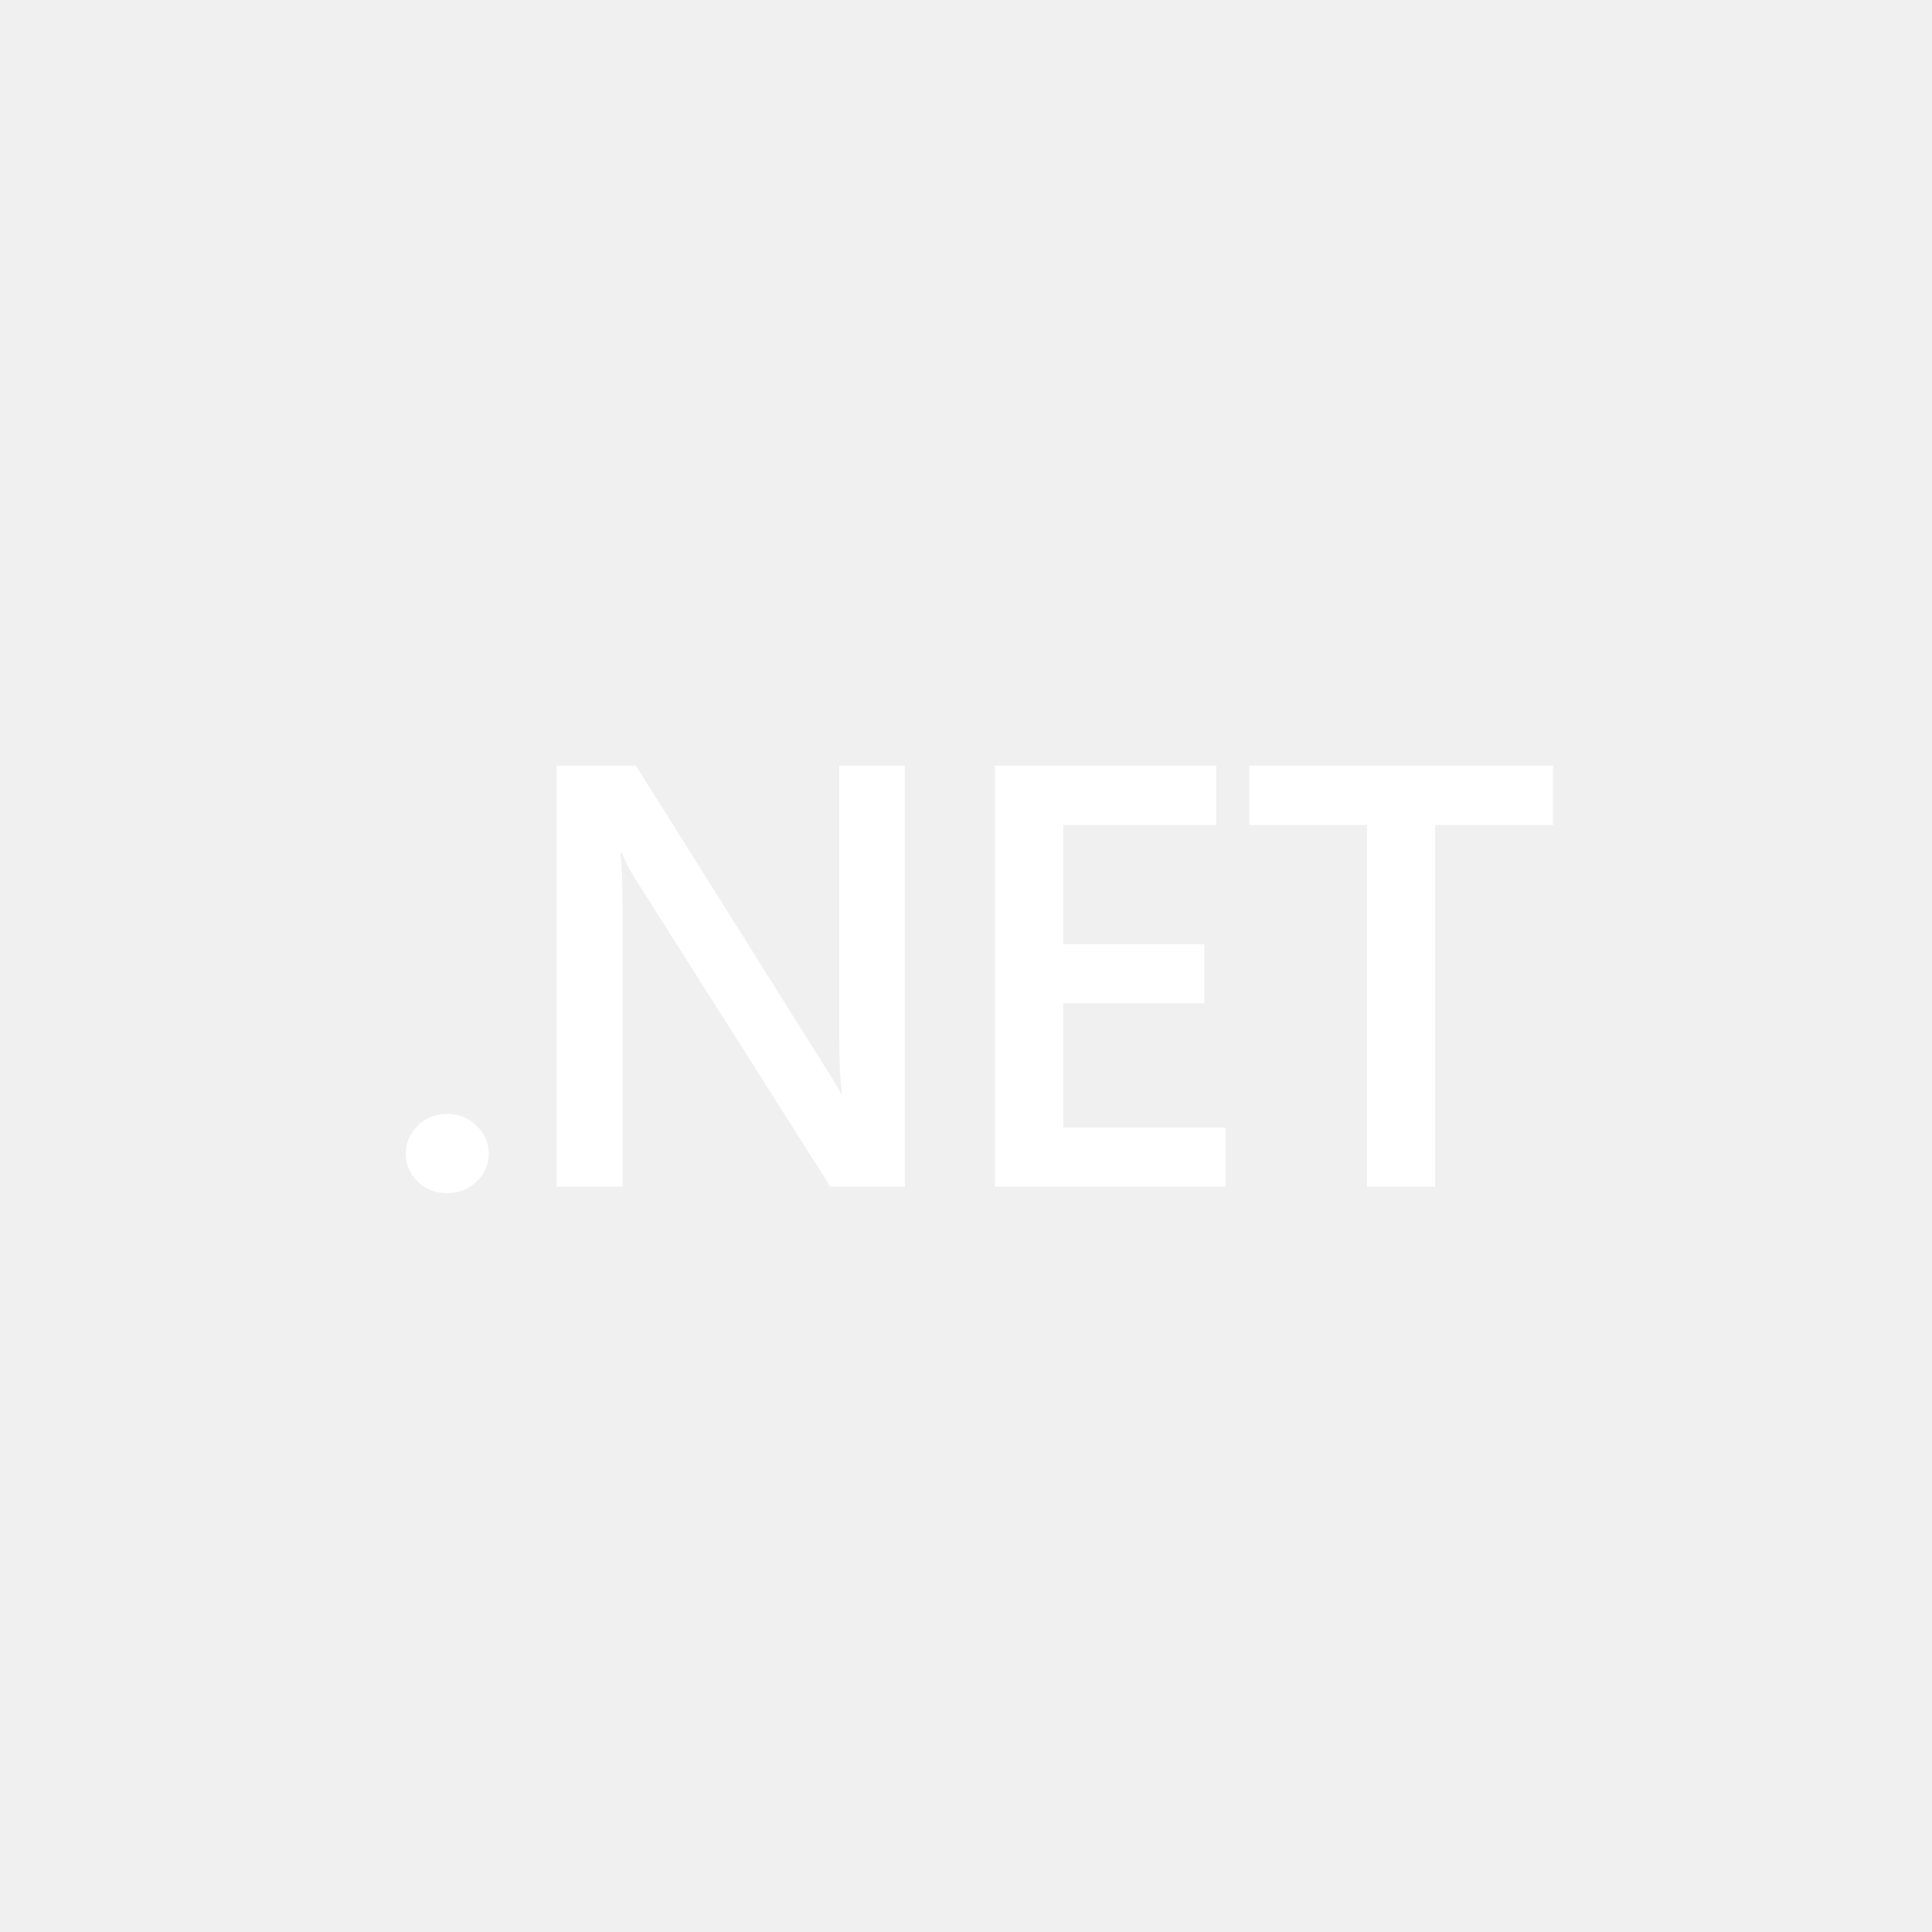
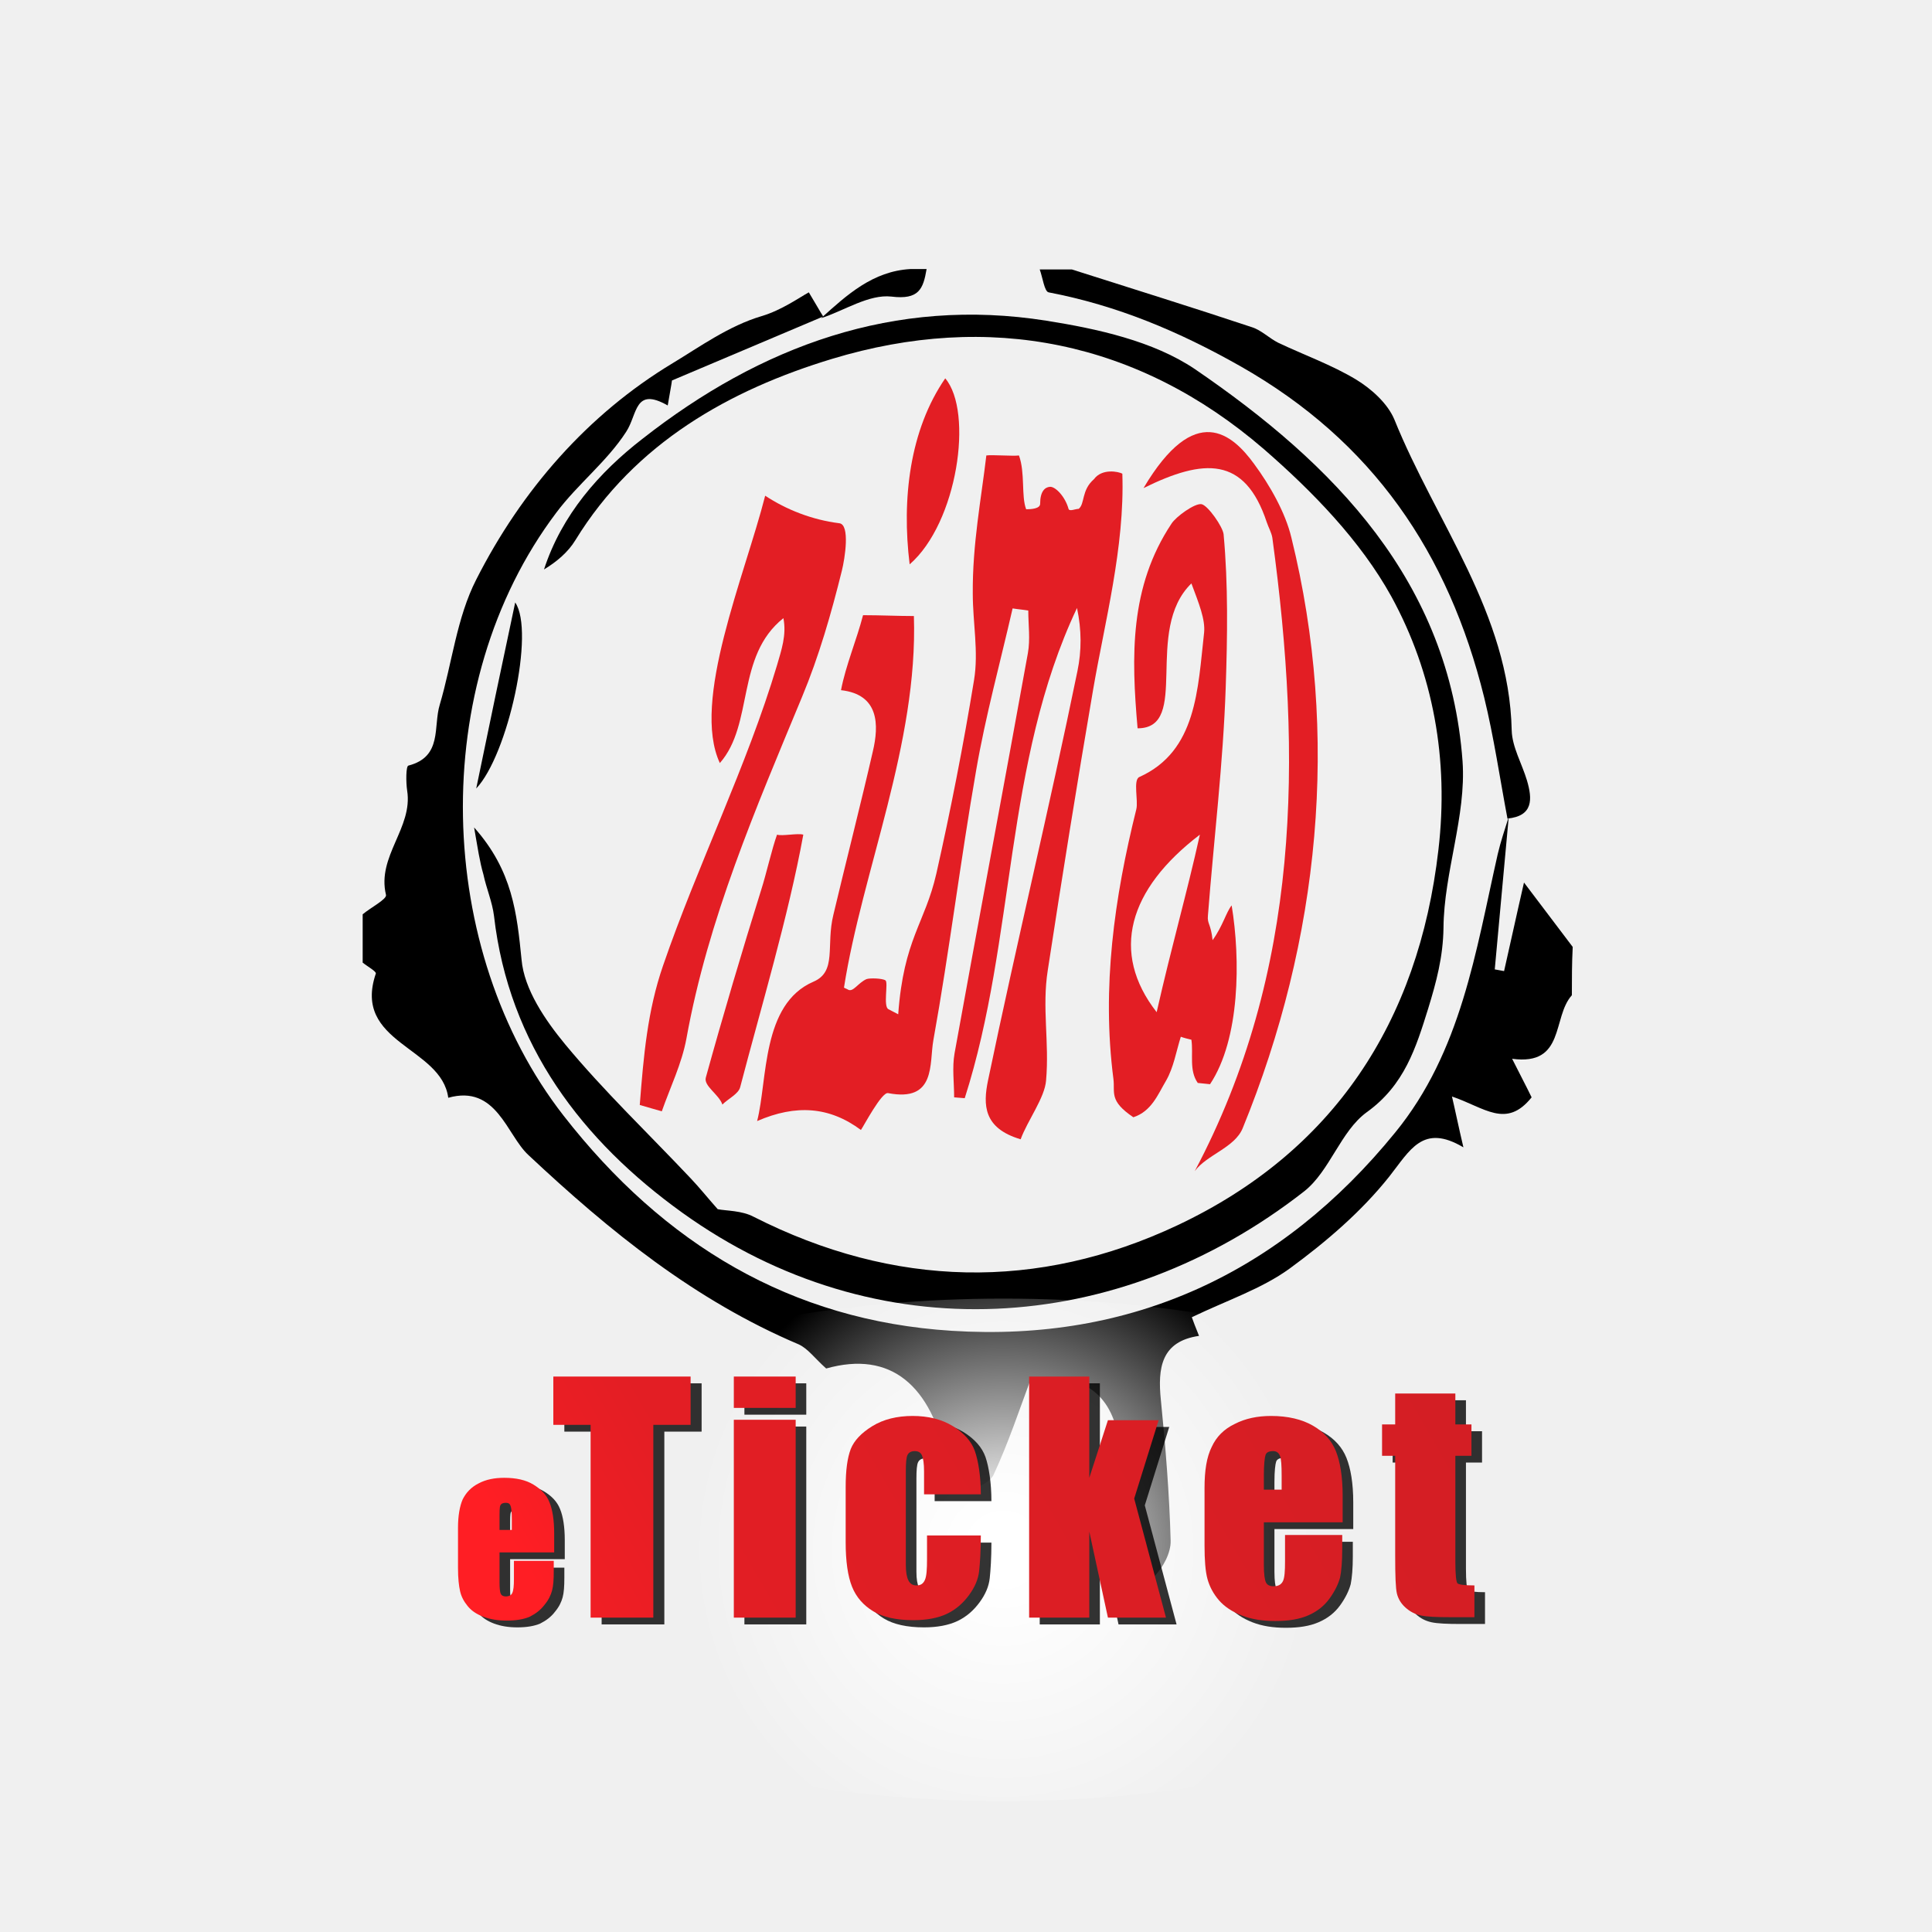
- <svg xmlns="http://www.w3.org/2000/svg" width="456" height="456" viewBox="0 0 456 456" version="1.1" xml:space="preserve" style="fill-rule:evenodd;clip-rule:evenodd;stroke-linejoin:round;stroke-miterlimit:2;">
-   <path d="m 105.5,281.609 c -2.703,0 -5.001,-0.9 -6.893,-2.702 -1.892,-1.848 -2.838,-4.042 -2.838,-6.582 0,-2.587 0.946,-4.804 2.838,-6.652 1.892,-1.848 4.19,-2.772 6.893,-2.772 2.748,0 5.068,0.924 6.96,2.772 1.937,1.848 2.906,4.064 2.906,6.652 0,2.54 -0.968,4.734 -2.906,6.582 -1.892,1.802 -4.212,2.702 -6.96,2.702 z" style="fill:#ffffff;fill-rule:nonzero;stroke-width:0.838" />
-   <path d="M 213.561,280.084 H 195.99 L 149.7,207.054 c -1.171,-1.848 -2.14,-3.765 -2.906,-5.751 h -0.406 c 0.361,2.125 0.541,6.675 0.541,13.65 v 65.132 h -15.543 v -99.36 h 18.719 l 44.737,71.298 c 1.892,2.957 3.109,4.989 3.649,6.098 h 0.27 c -0.45,-2.632 -0.676,-7.09 -0.676,-13.373 v -64.023 h 15.476 z" style="fill:#ffffff;fill-rule:nonzero;stroke-width:0.838" />
-   <path d="m 289.251,280.084 h -54.401 v -99.36 h 52.238 v 13.997 h -36.154 v 28.131 h 33.316 v 13.927 h -33.316 v 29.378 h 38.316 z" style="fill:#ffffff;fill-rule:nonzero;stroke-width:0.838" />
-   <path d="M 366.565,194.721 H 338.722 v 85.363 h -16.084 v -85.363 h -27.775 v -13.997 h 71.701 z" style="fill:#ffffff;fill-rule:nonzero;stroke-width:0.838" />
+ <svg xmlns="http://www.w3.org/2000/svg" version="1.1" id="Layer_1" x="0px" y="0px" viewBox="0 0 456 456" style="enable-background:new 0 0 456 456;" xml:space="preserve">
+   <style type="text/css">
+ 	.st0{fill:none;}
+ 	.st1{fill:#E31E24;}
+ 	.st2{fill:url(#SVGID_1_);}
+ 	.st3{opacity:0.8;}
+ 	.st4{fill:url(#SVGID_2_);}
+ 	.st5{fill:url(#SVGID_3_);}
+ 	.st6{fill:url(#SVGID_4_);}
+ 	.st7{fill:url(#SVGID_5_);}
+ 	.st8{fill:url(#SVGID_6_);}
+ 	.st9{fill:url(#SVGID_7_);}
+ 	.st10{fill:url(#SVGID_8_);}
+ </style>
+   <g>
+     <path class="st0" d="M203.7,147.9c-1.5,5.8-2.7,10.9-4.2,16.7c8.9,1,8.9,6.2,7.4,12.5c-2.6,11.4-4.6,23-7.4,34.4   c-1.8,7.3-2.2,17.6-7,21c-11.8,8.2-10.3,19.6-12.8,29.4c8.4,0.6,16,1.2,24.8,1.9c0.7-0.9,3.3-5.9,4.8-5.6c11.5,2.2,9.8-7,10.7-12.5   c3.7-21.2,6.4-42.6,10.1-63.7c2.2-12.9,5.7-25.5,8.6-38.2c1.2,0.2,2.5,0.3,3.7,0.5c0,3.4,0.5,6.8-0.1,10.1   c-5.7,31.5-11.6,62.9-17.3,94.4c-0.6,3.4-0.1,6.9-0.1,10.4c0.8,0.1,1.7,0.1,2.5,0.2c12.1-37.7,9.2-79.1,26.5-115.7   c1.2,5.2,1.1,10.1,0.1,14.9c-6.5,32.3-13.2,64.5-19.9,96.7c-1.2,5.8-2.2,11.2,6.6,13.9c1.6-4.5,4-8.4,4.4-12.6   c0.7-9-0.6-18.3,0.7-27.2c3.4-22.2,8.2-44.2,11.9-66.4c2.7-15.8,4.6-31.7,6.9-47.5c-0.9-0.5-1.8-1-2.7-1.5   c-3.1,2.5-6.1,5.1-7.6,6.3c-5.2,0-8.9,0-12.4,0c-1.1-3.1-2.6-7.2-4.1-11.3c-1.4,0.2-2.8,0.4-4.2,0.5c-1.2,10.1-2.5,20.3-3.4,30.4   c-0.6,6.8,0.5,13.8-0.6,20.6c-2.5,15.3-5.5,30.6-8.9,45.7c-2.7,11.8-6.3,23.4-9,33.2c-4.5-2.2-8.1-4-12.7-6.3   c4.3-27.5,16.4-55,15.4-85.2C210.8,147.9,207.7,147.9,203.7,147.9z M111.9,195.3c0.9,5.1,1.3,8.1,1.9,11c0.7,3.3,2.1,6.5,2.5,9.8   c3.4,30.6,20.9,53.2,44.4,70c45.8,32.9,103,29.3,146.8-5c6.1-4.8,8.6-14.2,14.8-18.7c8.9-6.4,11.7-15.2,14.5-24.5   c1.9-6.2,3.5-12.1,3.6-19c0.1-13.1,5.5-26.4,4.5-39.3c-3.1-42.6-30.4-70.2-63.2-92.6c-9.7-6.7-22.9-9.5-35-11.4   c-35.9-5.7-67.5,6-95.4,27.9c-10.1,8-19,17.9-23.2,30.8c3.1-1.8,5.7-4.1,7.4-6.9c14.1-23,36.5-35.4,60.6-42.8   c37-11.3,72.2-4.3,101.9,21.3c11.6,10,22.9,21.6,30.1,34.8c9.9,18,13.6,38.5,11.1,59.8c-4.7,40.8-24.9,71.3-61.6,88.6   c-32.8,15.5-66.9,14.9-100-2c-2.8-1.4-6.4-1.4-8.5-1.8c-2.4-2.7-4.3-5.1-6.4-7.3c-9.9-10.5-20.4-20.5-29.6-31.6   c-4.7-5.7-9.7-13-10.3-20C122,215.6,121,205.5,111.9,195.3z M281.2,137.7c1.8,4.9,4.5,8.4,4.1,11.5c-1.6,13.3-1.9,27.2-14.9,35.9   c-1.4,0.9-1.7,3.8-2.2,5.8c-5.2,20.9-8.2,42.1-5.4,63.7c0.4,3.2,3.1,6,4.7,9c2.6-2.8,5.8-5.3,7.7-8.6c1.8-3.1,2.4-6.9,3.5-10.4   c0.8,0.2,1.7,0.4,2.5,0.7c0.5,3.4,1,6.8,1.5,10.2c1,0.1,1.9,0.2,2.9,0.3c6-11.8,3.5-25.3,5.1-38.3c-1.2,1.7-2.4,3.3-4.8,6.6   c-0.4-4-0.9-6-0.8-8c1.4-18,3.6-35.9,4.2-53.9c0.4-11.9-1.3-23.8-2.4-35.7c-0.2-1.8-2-4.5-3.5-4.8c-1.6-0.3-4.3,1.3-5.4,2.8   c-9.9,14.9-9.5,31.7-7.9,48.7C278.8,163.7,271.5,150,281.2,137.7z M151,260.8c1.8,0.5,3.6,1.1,5.4,1.6c2-5.7,4.7-11.3,5.8-17.1   c5.1-28.3,16.4-54.4,27.3-80.7c4-9.6,6.9-19.7,9.4-29.8c0.7-2.8-0.9-8-3.2-9.3c-4.1-2.5-9.5-3-15-4.5c-3,19.6-12.6,38.3-10.7,59.1   c6.6-10.8,3.7-25.2,15-34.2c0.9,4,1,7.9-0.3,11.4c-8.5,23.5-17.8,46.7-25.9,70.3C155.1,238.2,153.6,249.7,151,260.8z M273,113.2   c14.2-8.3,20-6,26.1,10.2c0.4,1.2,1,2.3,1.3,3.6c11.4,51.5,8.7,101.5-15.3,149.5c2.9-3.9,6.2-7.9,8.1-12.5   c18.2-44.5,21.4-90.2,9.9-136.9c-1.5-5.9-5.3-11.5-9-16.5C289,103.6,278.1,102.5,273,113.2z M188.6,201.2c-1.2-0.4-2.5-0.8-3.7-1.1   c-1.3,3.4-2.7,6.7-3.8,10.1c-4.5,14.4-9,28.8-13,43.4c-0.6,2,1.5,4.7,2.3,7.1c1.5-1.4,3.8-2.5,4.2-4.1   C179.5,238.1,184,219.7,188.6,201.2z M214.7,133.2c9.3-11.4,12.8-32.2,7.9-40.9C216.9,105.1,215,117.6,214.7,133.2z M121.6,142.2   c-3.1,15-6,28.5-9.2,43.9C119.8,178.1,126.3,149,121.6,142.2z" />
+     <path d="M371,234.9c-4.7,5.2-1.5,16.7-14.1,15c2,4,3.3,6.4,4.6,9.1c-6,7.5-11.1,2.4-18.8-0.2c0.8,3.4,1.5,6.9,2.7,12   c-9.6-5.7-12.6,0.7-17.5,6.9c-6.6,8.3-14.9,15.4-23.5,21.7c-6.6,4.8-14.8,7.5-23.1,11.5c0.3,0.9,0.9,2.4,1.7,4.4   c-8.9,1.3-9.8,7.5-9,15.2c1.1,11,2,22.1,2.3,33.1c0.1,2.9-1.8,6.4-3.9,8.5c-1.1,1.1-6,0.7-6.8-0.5c-1.5-2.3-1.5-5.7-1.5-8.6   c-0.1-7.2,1.1-14.6,0.2-21.7c-1.5-12.2-8.3-17.2-20.9-16.1c-2.8,7.5-5.4,15.4-8.9,22.9c-0.9,1.9-4.9,3.8-6.7,3.2   c-2-0.6-3.8-4-4.3-6.5c-3.7-17.8-13.2-26.1-28.5-21.8c-2.7-2.4-4.3-4.7-6.5-5.7c-24.5-10.4-44.5-26.6-63.8-44.7   c-5.1-4.7-7.5-16.7-18.9-13.5c-1.6-12.1-22.7-12.8-17.1-29.3c0.2-0.5-2-1.7-3.1-2.6c0-3.8,0-7.6,0-11.4c1.9-1.6,5.8-3.6,5.5-4.6   c-2.2-9.1,6.4-15.8,5-24.6c-0.3-2-0.3-5.8,0.3-5.9c8.1-2.1,5.8-9.2,7.4-14.4c2.9-9.8,4-20.5,8.6-29.5c10.7-21.1,26.3-39,46.4-51.1   c6.3-3.8,13.2-8.8,21-11.1c4.7-1.4,8.9-4.4,11.1-5.6c1.7,2.8,2.5,4.3,3.4,5.7c-11.6,4.9-23.2,9.8-35.7,15.1c-0.1,0.9-0.5,2.9-1,5.9   c-7.9-4.5-7.1,2.1-9.8,6.2c-4.5,7-11.5,12.4-16.5,19.1c-30.7,40.7-28.6,103.4,1.7,142.3c23.7,30.4,53.7,48.4,91.6,50.8   c42.5,2.7,77.7-13.6,104.7-46.8c15.6-19.1,19-42.7,24.2-65.7c0.7-3,1.7-5.9,2.6-8.8c-1.1,12-2.2,24-3.3,36c0.7,0.1,1.5,0.3,2.2,0.4   c1.4-6.1,2.7-12.2,4.7-20.9c4.7,6.2,8.1,10.7,11.5,15.2C371,227.3,371,231.1,371,234.9z" />
+     <path d="M253,63.6c14.1,4.5,28.3,8.9,42.4,13.6c2.3,0.7,4.1,2.6,6.3,3.7c6.1,2.9,12.6,5.2,18.4,8.7c3.6,2.2,7.4,5.6,9,9.4   c9.8,24.3,27.1,45.7,27.7,73.4c0.1,3.9,2.4,7.8,3.6,11.8c1.3,4.4,1.5,8.4-4.6,9c-1.8-9.5-3.2-19.2-5.5-28.6   c-8.4-34-26.2-60.4-57.6-78.2c-14.5-8.2-29-14.3-45.2-17.4c-1-0.2-1.4-3.5-2.1-5.4C247.9,63.6,250.4,63.6,253,63.6z" />
+     <path d="M193.8,75.1c6.1-5.5,12.2-11.1,21.1-11.6c1.3,0,2.5,0,3.8,0c-0.8,4.7-1.8,7.3-8.3,6.5C205.1,69.4,199.3,73.3,193.8,75.1z" />
+     <path class="st1" d="M203.7,145.2c4.1,0,8.2,0.2,12,0.2c1,30.1-12.2,60.2-16.5,87.7c0.3,0.2,0.7,0.3,1,0.5c1.2,0.6,2.3-1.6,4.3-2.5   c0.8-0.3,3.8-0.2,4.5,0.3c0.7,0.5-0.6,6.2,0.7,6.8c0.8,0.4,1.5,0.8,2.3,1.2c1.3-17.8,6.3-21.4,9-33.2c3.4-15.1,6.4-30.4,8.9-45.7   c1.1-6.7-0.3-13.5-0.3-20.4c-0.1-11.6,2-22.4,3.2-32.6c1.4-0.2,6.3,0.2,7.7,0c1.5,4.1,0.5,9.6,1.7,12.7c1.1,0,3.3-0.1,3.3-1.3   c0-2.9,1.1-3.9,2.3-4c1.3-0.1,3.6,2.3,4.4,5.2c0.2,0.7,1.6,0,2.4,0c1.5-1.2,0.6-4.4,3.6-7c1.9-2.6,5.8-1.8,6.7-1.3   c0.6,17.3-4.2,35.2-6.9,51c-3.8,22.2-7.3,44-10.7,66.2c-1.4,8.9,0.4,16.9-0.4,26c-0.3,4.1-4.4,9.5-6,13.9   c-8.8-2.6-8.9-8.1-7.7-13.9c6.7-32.2,14.5-64.4,21.1-96.6c1-4.8,1-9.7-0.1-14.9c-17.3,36.6-14.4,77.9-26.5,115.7   c-0.8-0.1-1.7-0.1-2.5-0.2c0-3.5-0.5-7,0.1-10.4c5.7-31.5,11.6-62.9,17.3-94.4c0.6-3.3,0.1-6.7,0.1-10.1c-1.2-0.2-2.5-0.3-3.7-0.5   c-2.9,12.7-6.4,25.4-8.6,38.2c-3.7,21.2-6.3,42.6-10.1,63.7c-1,5.5,0.7,14.7-10.7,12.5c-1.5-0.3-5.7,7.7-6.4,8.7   c-7.4-5.5-15.3-6.1-24.5-2.1c2.5-9.7,1-27.6,13.3-32.9c5.6-2.4,2.9-8.5,4.7-15.8c2.7-11.4,6.7-27.1,9.3-38.5   c1.5-6.3,1.5-13.5-7.5-14.5C199.6,157.1,202.2,151,203.7,145.2z" />
+     <path d="M111.9,195.3c9.1,10.2,10.1,20.3,11.2,31.2c0.6,7,5.6,14.3,10.3,20c9.2,11.1,19.7,21.1,29.6,31.6c2.1,2.2,4,4.6,6.4,7.3   c2,0.4,5.7,0.3,8.5,1.8c33.1,16.8,67.1,17.5,100,2c36.7-17.3,56.9-47.8,61.6-88.6c2.5-21.3-1.2-41.7-11.1-59.8   c-7.3-13.2-18.6-24.8-30.1-34.8c-29.7-25.6-64.9-32.5-101.9-21.3c-24.1,7.3-46.5,19.8-60.6,42.8c-1.7,2.8-4.4,5.1-7.4,6.9   c4.2-12.9,13-22.9,23.2-30.8c27.9-21.9,59.5-33.6,95.4-27.9c12,1.9,25.2,4.8,35,11.4c32.8,22.4,60.1,50.1,63.2,92.6   c0.9,12.9-4.4,26.2-4.5,39.3c-0.1,6.9-1.7,12.8-3.6,19c-2.9,9.3-5.6,18.1-14.5,24.5c-6.2,4.5-8.7,13.9-14.8,18.7   c-43.9,34.3-101,37.9-146.8,5c-23.5-16.9-40.9-39.5-44.4-70c-0.4-3.3-1.8-6.5-2.5-9.8C113.2,203.3,112.8,200.4,111.9,195.3z" />
+     <path class="st1" d="M281.2,137.7c-11.4,11.1-0.1,34.2-12.7,34.2c-1.5-17-1.9-33.4,8-48.3c1-1.6,5.5-4.9,7.1-4.6   c1.5,0.3,5,5.3,5.2,7.1c1.1,11.9,0.9,24.2,0.5,36.1c-0.6,18-2.8,35.9-4.2,53.9c-0.2,2,0.7,1.9,1.1,5.8c2.4-3.3,3.2-6.6,4.5-8.2   c2.1,12.7,2,31.5-5.1,42.2c-1-0.1-1.9-0.2-2.9-0.3c-2.1-3-1-6.8-1.5-10.2c-0.8-0.2-1.7-0.4-2.5-0.7c-1.1,3.5-1.7,7.3-3.5,10.4   c-1.9,3.2-3.4,7.2-7.7,8.6c-5.8-3.9-4.3-5.8-4.7-9c-2.8-21.6,0.2-42.8,5.4-63.7c0.5-2-0.8-6.9,0.7-7.6   c13.6-6.1,13.8-20.8,15.3-34.1C284.5,146.2,283,142.5,281.2,137.7z M273,238.9c3.7-16.3,7-27.5,10.2-41.9   C266.3,209.9,262,224.8,273,238.9z" />
+     <path class="st1" d="M151,260.8c0.9-11.5,1.8-22.2,5.5-32.9c8.1-23.6,19.8-47.1,26.9-70.9c1-3.5,2.3-7.1,1.5-11.1   c-11.3,9-6.9,25-15,34.2c-6.8-14.6,5.9-44.2,10.7-63.1c5,3.3,11.1,5.7,17.5,6.5c2.6,0.3,1.3,8.4,0.6,11.2   c-2.5,10.1-5.4,20.2-9.4,29.8c-10.9,26.3-22.2,52.4-27.3,80.7c-1.1,5.9-3.8,11.4-5.8,17.1C154.7,261.9,152.8,261.3,151,260.8z" />
+     <path class="st1" d="M269.9,115.2c12.2-20.6,21-12.7,26.1-5.7c3.7,5,7.4,11.5,8.8,17.4c11.5,46.6,6.7,94.9-11.5,139.4   c-1.9,4.6-8.4,6.2-11.3,10.1c24.9-47,25.4-97.4,18.3-149.5c-0.2-1.2-0.9-2.4-1.3-3.6C293.8,107.6,284.1,108.2,269.9,115.2z" />
+     <path class="st1" d="M189.6,197c-3.5,19.2-10.1,41.2-14.9,59.6c-0.4,1.6-2.8,2.7-4.2,4.1c-0.8-2.4-4.5-4.4-3.9-6.4   c4-14.5,8.6-30,13.1-44.4c1.1-3.4,2.5-9.6,3.7-12.9C184.6,197.4,188.3,196.6,189.6,197z" />
+     <path class="st1" d="M214.7,133.2c-1.9-15.4,0-31.7,8.4-43.9C229.8,97.2,226,123.4,214.7,133.2z" />
+     <path d="M121.6,142.2c4.7,6.8-1.7,36-9.2,43.9C115.6,170.6,118.4,157.2,121.6,142.2z" />
+     <path class="st0" d="M273,242c-10.9-14.1-6.8-32.1,10.1-45C280,211.4,276.7,225.7,273,242z" />
+   </g>
+   <radialGradient id="SVGID_1_" cx="236.783" cy="365.822" r="105.544" gradientUnits="userSpaceOnUse">
+     <stop offset="6.703911e-02" style="stop-color:#FFFFFF" />
+     <stop offset="0.7" style="stop-color:#FFFFFF;stop-opacity:0" />
+   </radialGradient>
+   <ellipse class="st2" cx="236.8" cy="365.8" rx="137" ry="59.3" />
+   <g class="st3">
+     <g>
+       <path d="M133.2,368h-12.8v7c0,1.5,0.1,2.4,0.3,2.8c0.2,0.4,0.6,0.6,1.2,0.6c0.7,0,1.3-0.3,1.5-0.8c0.3-0.6,0.4-1.7,0.4-3.3v-4.3    h9.4v2.4c0,2-0.1,3.5-0.4,4.6c-0.3,1.1-0.8,2.2-1.8,3.4c-0.9,1.2-2.1,2.1-3.5,2.8c-1.4,0.6-3.2,0.9-5.4,0.9    c-2.1,0-3.9-0.3-5.5-0.9c-1.6-0.6-2.8-1.4-3.7-2.5c-0.9-1.1-1.5-2.2-1.8-3.5c-0.3-1.3-0.5-3.1-0.5-5.5v-9.5c0-2.8,0.4-5.1,1.1-6.7    c0.8-1.6,2-2.9,3.8-3.8c1.7-0.9,3.7-1.3,6-1.3c2.8,0,5.1,0.5,6.9,1.6c1.8,1.1,3.1,2.4,3.8,4.2c0.7,1.7,1.1,4.2,1.1,7.3V368z     M123.3,362.7v-2.4c0-1.7-0.1-2.8-0.3-3.3c-0.2-0.5-0.5-0.7-1.1-0.7c-0.7,0-1.1,0.2-1.3,0.6c-0.2,0.4-0.2,1.5-0.2,3.4v2.4H123.3z" />
+       <path d="M165.6,326.5v11.4h-8.8v45.5H142v-45.5h-8.8v-11.4H165.6z" />
+       <path d="M190.3,326.5v7.4h-14.6v-7.4H190.3z M190.3,336.7v46.7h-14.6v-46.7H190.3z" />
+       <path d="M234,354.3h-13.4V349c0-1.9-0.2-3.1-0.5-3.8c-0.3-0.7-0.9-1-1.7-1c-0.8,0-1.4,0.3-1.7,0.9s-0.4,1.9-0.4,3.9v22    c0,1.7,0.2,2.9,0.6,3.7s1,1.2,1.9,1.2c1,0,1.6-0.4,2-1.3s0.5-2.5,0.5-4.9v-5.6H234c0,3.7-0.2,6.5-0.4,8.4s-1,3.8-2.4,5.7    s-3.1,3.4-5.2,4.4s-4.8,1.5-7.9,1.5c-4,0-7.2-0.7-9.5-2.1c-2.3-1.4-4-3.3-5-5.8c-1-2.5-1.5-6-1.5-10.5v-13.3c0-4,0.4-6.9,1.2-9    c0.8-2,2.5-3.8,5.1-5.4s5.8-2.4,9.5-2.4c3.7,0,6.9,0.8,9.5,2.4s4.4,3.6,5.2,5.9S234,350,234,354.3z" />
+       <path d="M276,336.7l-5.8,18.6l7.5,28.1h-13.7l-4.4-20.3l0,20.3h-14.2v-56.9h14.2l0,23.9l4.4-13.6H276z" />
+       <path d="M319.2,360.9h-18.4V371c0,2.1,0.2,3.5,0.5,4.1c0.3,0.6,0.9,0.9,1.8,0.9c1.1,0,1.8-0.4,2.2-1.2c0.4-0.8,0.5-2.4,0.5-4.7    v-6.2h13.5v3.4c0,2.9-0.2,5.1-0.5,6.6c-0.4,1.5-1.2,3.2-2.5,5s-3,3.1-5.1,4c-2.1,0.9-4.6,1.3-7.7,1.3c-3,0-5.6-0.4-7.9-1.3    c-2.3-0.9-4.1-2.1-5.4-3.6c-1.3-1.5-2.2-3.2-2.7-5s-0.7-4.5-0.7-7.9v-13.6c0-4.1,0.5-7.3,1.7-9.7c1.1-2.4,2.9-4.2,5.4-5.4    c2.5-1.3,5.4-1.9,8.6-1.9c4,0,7.3,0.8,9.9,2.3c2.6,1.5,4.4,3.5,5.4,6c1,2.5,1.6,6,1.6,10.5V360.9z M305,353.3v-3.4    c0-2.4-0.1-4-0.4-4.7c-0.3-0.7-0.8-1.1-1.6-1.1c-1,0-1.6,0.3-1.8,0.9c-0.2,0.6-0.4,2.2-0.4,4.8v3.4H305z" />
+       <path d="M346,330.5v7.3h3.8v7.4H346v25c0,3.1,0.2,4.8,0.5,5.1s1.6,0.5,4,0.5v7.5h-5.7c-3.2,0-5.5-0.1-6.9-0.4    c-1.4-0.3-2.6-0.9-3.7-1.9s-1.7-2.1-2-3.3c-0.3-1.3-0.4-4.2-0.4-8.8v-23.7h-3.1v-7.4h3.1v-7.3H346z" />
+     </g>
+   </g>
+   <g>
+     <g>
+       <linearGradient id="SVGID_2_" gradientUnits="userSpaceOnUse" x1="100.44" y1="376.751" x2="332.171" y2="242.961">
+         <stop offset="8.938547e-02" style="stop-color:#FF1E24" />
+         <stop offset="0.251" style="stop-color:#E31E24" />
+         <stop offset="1" style="stop-color:#D11E24" />
+       </linearGradient>
+       <path class="st4" d="M130.7,366.4h-12.8v7c0,1.5,0.1,2.4,0.3,2.8c0.2,0.4,0.6,0.6,1.2,0.6c0.7,0,1.3-0.3,1.5-0.8    c0.3-0.6,0.4-1.7,0.4-3.3v-4.3h9.4v2.4c0,2-0.1,3.5-0.4,4.6c-0.3,1.1-0.8,2.2-1.8,3.4c-0.9,1.2-2.1,2.1-3.5,2.8    c-1.4,0.6-3.2,0.9-5.4,0.9c-2.1,0-3.9-0.3-5.5-0.9c-1.6-0.6-2.8-1.4-3.7-2.5c-0.9-1.1-1.5-2.2-1.8-3.5c-0.3-1.3-0.5-3.1-0.5-5.5    v-9.5c0-2.8,0.4-5.1,1.1-6.7c0.8-1.6,2-2.9,3.8-3.8c1.7-0.9,3.7-1.3,6-1.3c2.8,0,5.1,0.5,6.9,1.6c1.8,1.1,3.1,2.4,3.8,4.2    c0.7,1.7,1.1,4.2,1.1,7.3V366.4z M120.8,361.1v-2.4c0-1.7-0.1-2.8-0.3-3.3c-0.2-0.5-0.5-0.7-1.1-0.7c-0.7,0-1.1,0.2-1.3,0.6    c-0.2,0.4-0.2,1.5-0.2,3.4v2.4H120.8z" />
+       <linearGradient id="SVGID_3_" gradientUnits="userSpaceOnUse" x1="60.665" y1="400.559" x2="455.474" y2="172.617">
+         <stop offset="8.938547e-02" style="stop-color:#FF1E24" />
+         <stop offset="0.251" style="stop-color:#E31E24" />
+         <stop offset="1" style="stop-color:#D11E24" />
+       </linearGradient>
+       <path class="st5" d="M163,324.9v11.4h-8.8v45.5h-14.8v-45.5h-8.8v-11.4H163z" />
+       <linearGradient id="SVGID_4_" gradientUnits="userSpaceOnUse" x1="-20.162" y1="469.183" x2="590.131" y2="116.83">
+         <stop offset="8.938547e-02" style="stop-color:#FF1E24" />
+         <stop offset="0.251" style="stop-color:#E31E24" />
+         <stop offset="1" style="stop-color:#D11E24" />
+       </linearGradient>
+       <path class="st6" d="M187.8,324.9v7.4h-14.6v-7.4H187.8z M187.8,335.1v46.7h-14.6v-46.7H187.8z" />
+       <linearGradient id="SVGID_5_" gradientUnits="userSpaceOnUse" x1="65.812" y1="444.931" x2="404.745" y2="249.248">
+         <stop offset="8.938547e-02" style="stop-color:#FF1E24" />
+         <stop offset="0.251" style="stop-color:#E31E24" />
+         <stop offset="1" style="stop-color:#D11E24" />
+       </linearGradient>
+       <path class="st7" d="M231.5,352.7h-13.4v-5.4c0-1.9-0.2-3.1-0.5-3.8c-0.3-0.7-0.9-1-1.7-1c-0.8,0-1.4,0.3-1.7,0.9    s-0.4,1.9-0.4,3.9v22c0,1.7,0.2,2.9,0.6,3.7s1,1.2,1.9,1.2c1,0,1.6-0.4,2-1.3s0.5-2.5,0.5-4.9v-5.6h12.7c0,3.7-0.2,6.5-0.4,8.4    s-1,3.8-2.4,5.7s-3.1,3.4-5.2,4.4s-4.8,1.5-7.9,1.5c-4,0-7.2-0.7-9.5-2.1c-2.3-1.4-4-3.3-5-5.8c-1-2.5-1.5-6-1.5-10.5V351    c0-4,0.4-6.9,1.2-9c0.8-2,2.5-3.8,5.1-5.4s5.8-2.4,9.5-2.4c3.7,0,6.9,0.8,9.5,2.4s4.4,3.6,5.2,5.9S231.5,348.4,231.5,352.7z" />
+       <linearGradient id="SVGID_6_" gradientUnits="userSpaceOnUse" x1="24.954" y1="488.502" x2="423.485" y2="258.41">
+         <stop offset="8.938547e-02" style="stop-color:#FF1E24" />
+         <stop offset="0.251" style="stop-color:#E31E24" />
+         <stop offset="1" style="stop-color:#D11E24" />
+       </linearGradient>
+       <path class="st8" d="M273.5,335.1l-5.8,18.6l7.5,28.1h-13.7l-4.4-20.3l0,20.3h-14.2v-56.9h14.2l0,23.9l4.4-13.6H273.5z" />
+       <linearGradient id="SVGID_7_" gradientUnits="userSpaceOnUse" x1="61.289" y1="496.523" x2="394.545" y2="304.118">
+         <stop offset="8.938547e-02" style="stop-color:#FF1E24" />
+         <stop offset="0.251" style="stop-color:#E31E24" />
+         <stop offset="1" style="stop-color:#D11E24" />
+       </linearGradient>
+       <path class="st9" d="M316.7,359.3h-18.4v10.1c0,2.1,0.2,3.5,0.5,4.1c0.3,0.6,0.9,0.9,1.8,0.9c1.1,0,1.8-0.4,2.2-1.2    c0.4-0.8,0.5-2.4,0.5-4.7v-6.2h13.5v3.4c0,2.9-0.2,5.1-0.5,6.6c-0.4,1.5-1.2,3.2-2.5,5s-3,3.1-5.1,4c-2.1,0.9-4.6,1.3-7.7,1.3    c-3,0-5.6-0.4-7.9-1.3c-2.3-0.9-4.1-2.1-5.4-3.6c-1.3-1.5-2.2-3.2-2.7-5s-0.7-4.5-0.7-7.9v-13.6c0-4.1,0.5-7.3,1.7-9.7    c1.1-2.4,2.9-4.2,5.4-5.4c2.5-1.3,5.4-1.9,8.6-1.9c4,0,7.3,0.8,9.9,2.3c2.6,1.5,4.4,3.5,5.4,6c1,2.5,1.6,6,1.6,10.5V359.3z     M302.5,351.7v-3.4c0-2.4-0.1-4-0.4-4.7c-0.3-0.7-0.8-1.1-1.6-1.1c-1,0-1.6,0.3-1.8,0.9c-0.2,0.6-0.4,2.2-0.4,4.8v3.4H302.5z" />
+       <linearGradient id="SVGID_8_" gradientUnits="userSpaceOnUse" x1="-34.488" y1="570.767" x2="409.679" y2="314.328">
+         <stop offset="8.938547e-02" style="stop-color:#FF1E24" />
+         <stop offset="0.251" style="stop-color:#E31E24" />
+         <stop offset="1" style="stop-color:#D11E24" />
+       </linearGradient>
+       <path class="st10" d="M343.5,328.9v7.3h3.8v7.4h-3.8v25c0,3.1,0.2,4.8,0.5,5.1s1.6,0.5,4,0.5v7.5h-5.7c-3.2,0-5.5-0.1-6.9-0.4    c-1.4-0.3-2.6-0.9-3.7-1.9s-1.7-2.1-2-3.3c-0.3-1.3-0.4-4.2-0.4-8.8v-23.7h-3.1v-7.4h3.1v-7.3H343.5z" />
+     </g>
+   </g>
</svg>
